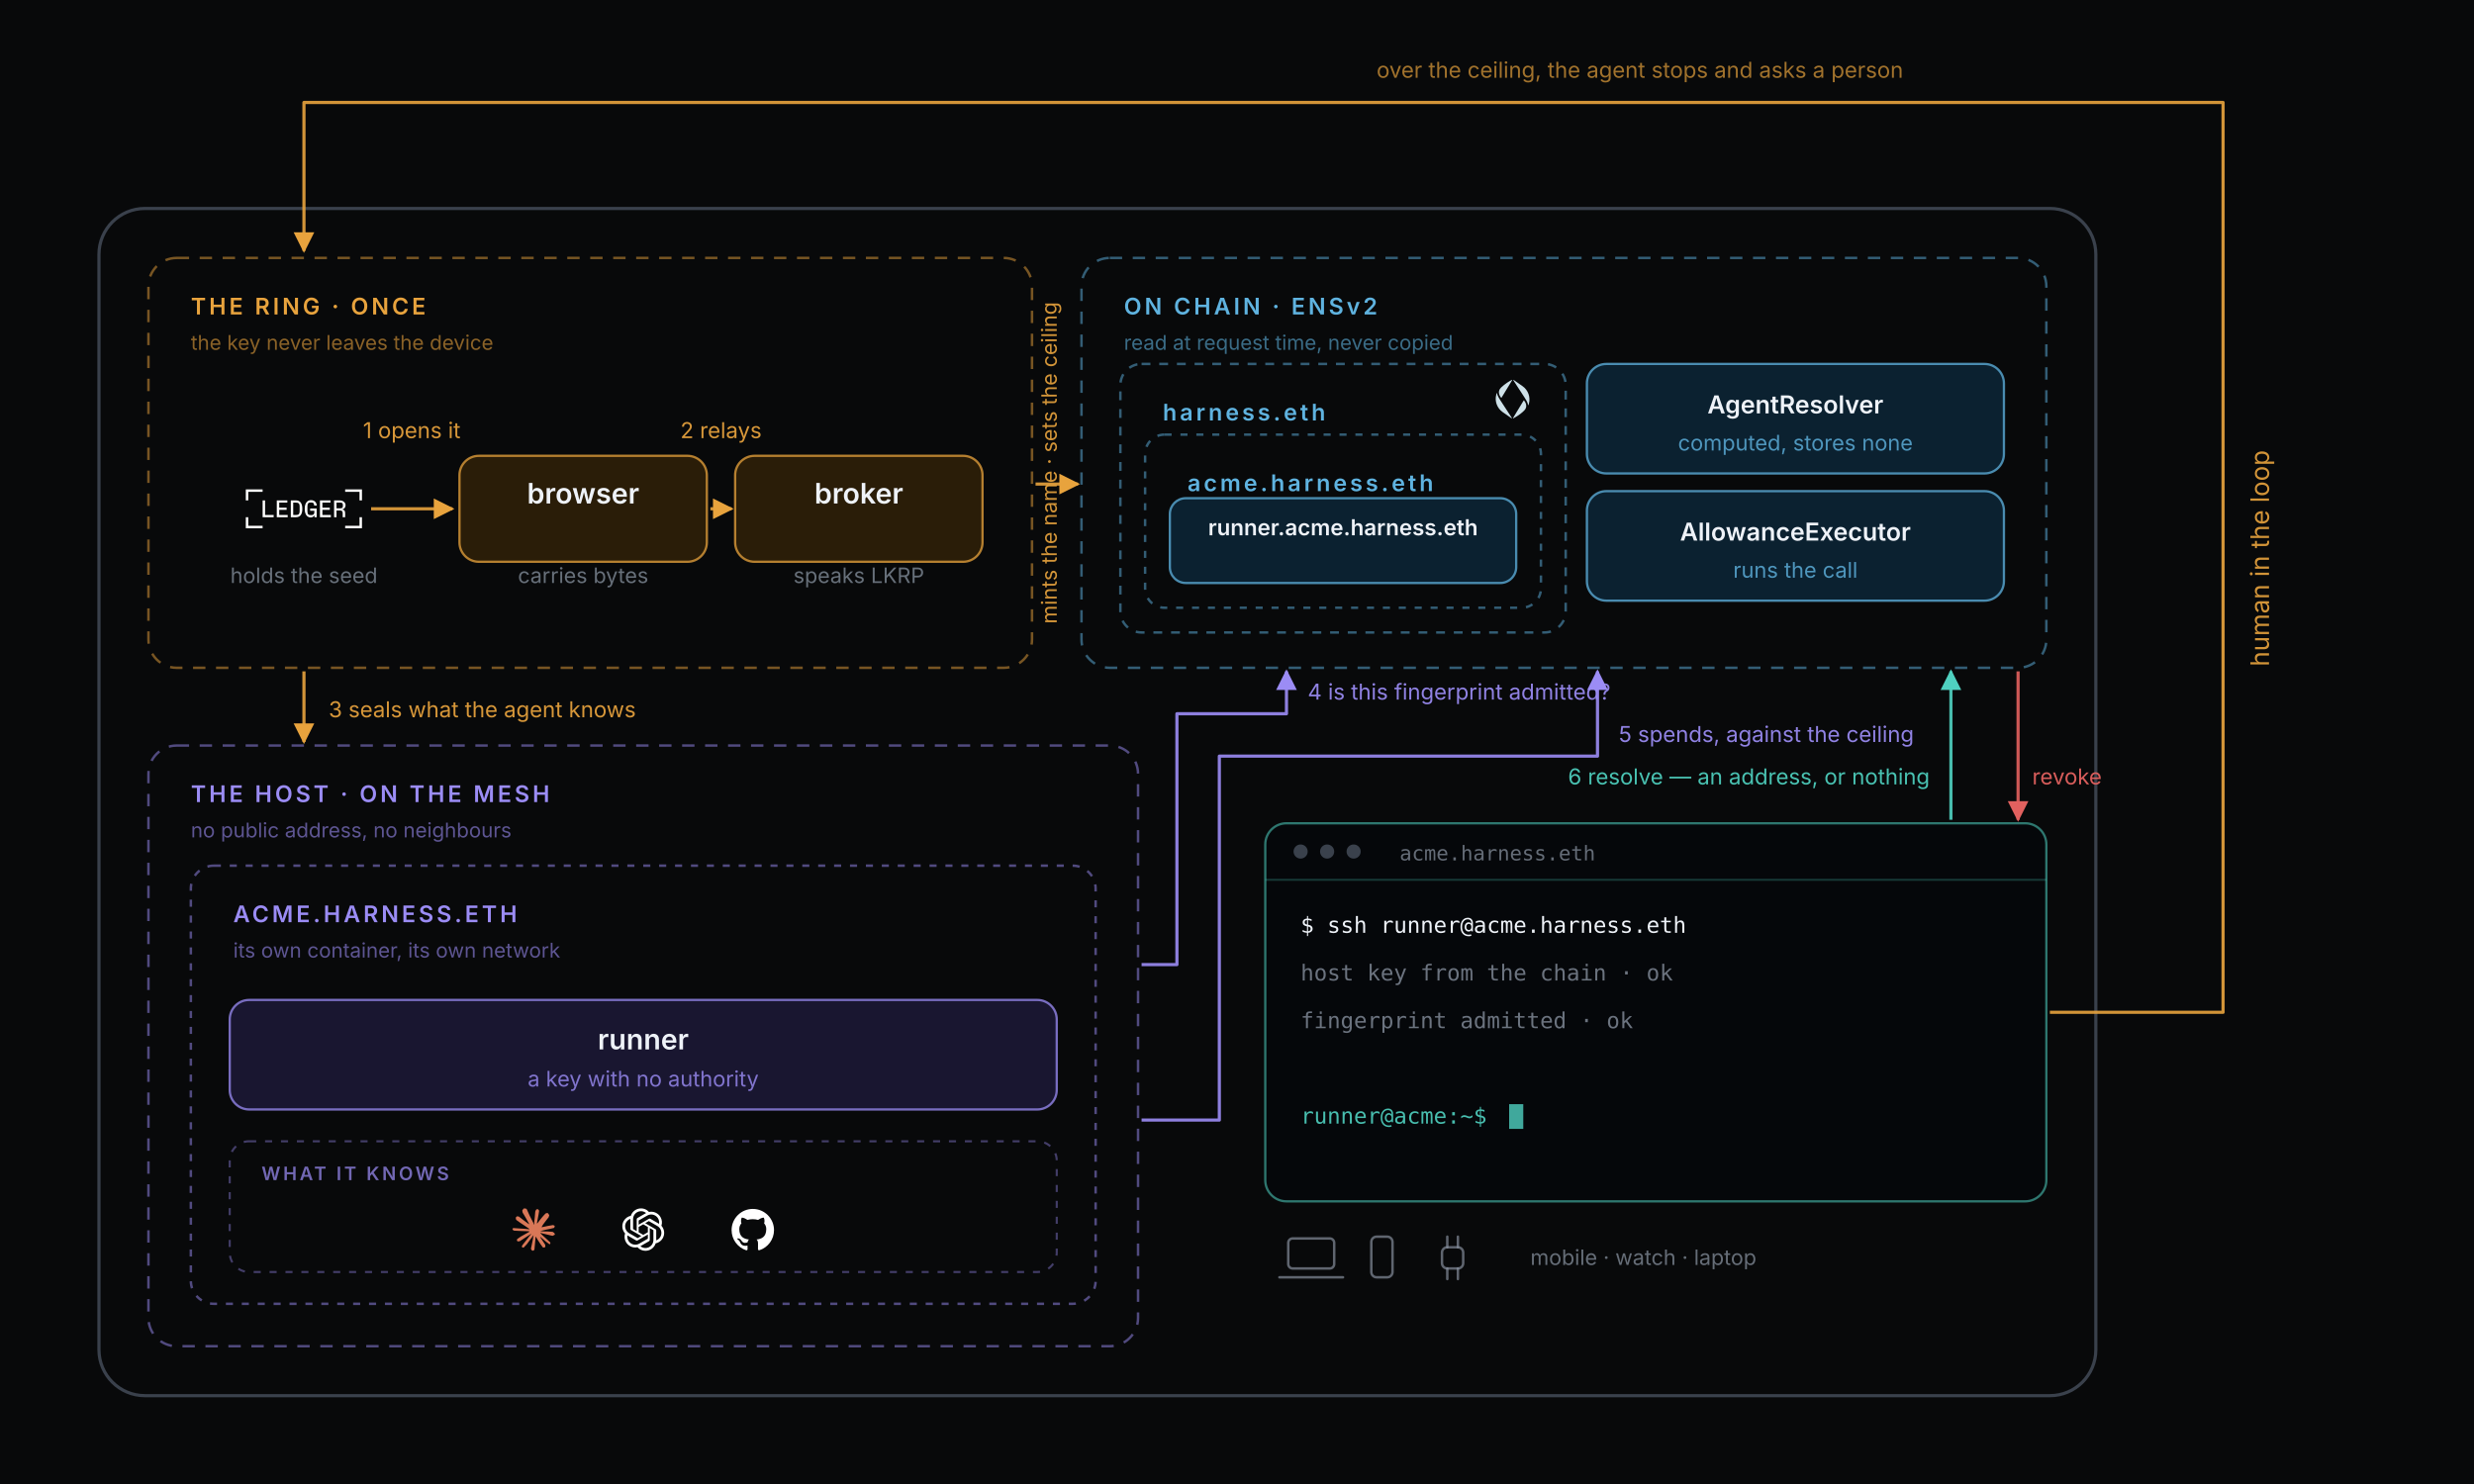
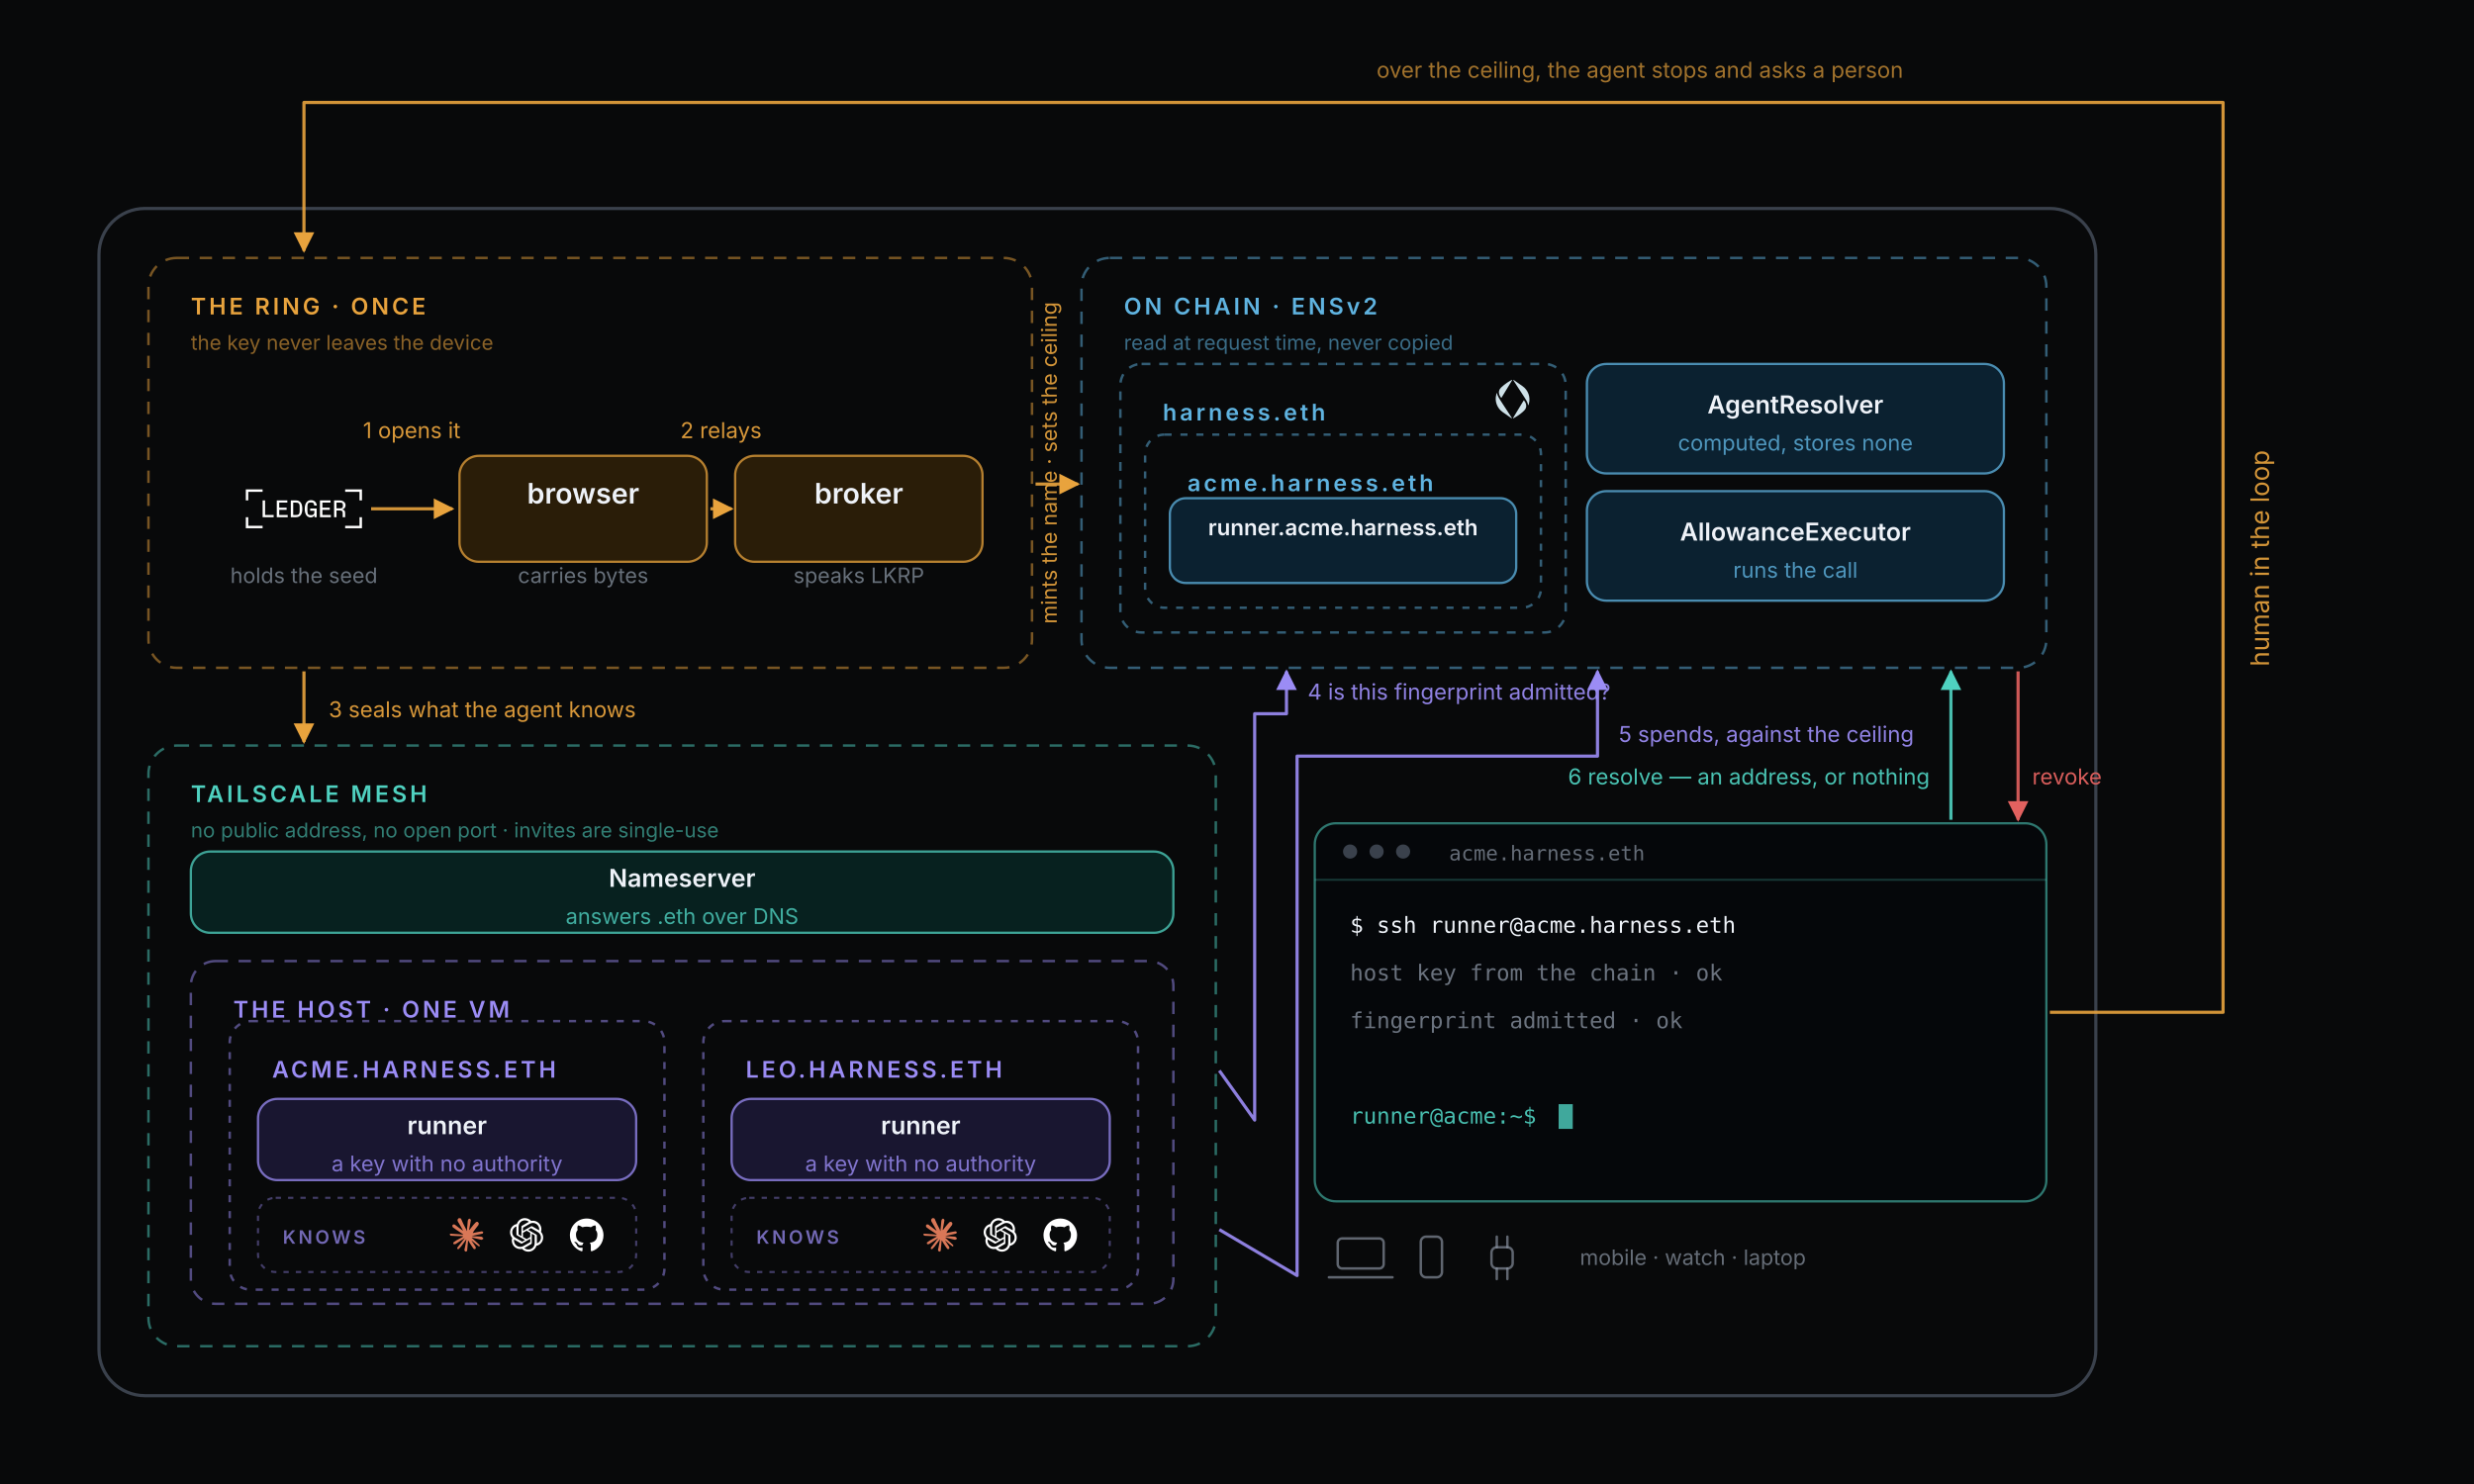
<svg xmlns="http://www.w3.org/2000/svg" width="1400" height="840" viewBox="0 0 1400 840" font-family="Inter, ui-sans-serif, system-ui, sans-serif">
  <defs>
    <marker id="me8a33d" viewBox="0 0 10 10" refX="9" refY="5" markerWidth="6.5" markerHeight="6.5" orient="auto-start-reverse">
      <path d="M 0 0 L 10 5 L 0 10 z" fill="#e8a33d" />
    </marker>
    <marker id="m5fb3e0" viewBox="0 0 10 10" refX="9" refY="5" markerWidth="6.5" markerHeight="6.5" orient="auto-start-reverse">
      <path d="M 0 0 L 10 5 L 0 10 z" fill="#5fb3e0" />
    </marker>
    <marker id="m9b8cf5" viewBox="0 0 10 10" refX="9" refY="5" markerWidth="6.5" markerHeight="6.5" orient="auto-start-reverse">
      <path d="M 0 0 L 10 5 L 0 10 z" fill="#9b8cf5" />
    </marker>
    <marker id="m4fd1c0" viewBox="0 0 10 10" refX="9" refY="5" markerWidth="6.5" markerHeight="6.5" orient="auto-start-reverse">
      <path d="M 0 0 L 10 5 L 0 10 z" fill="#4fd1c0" />
    </marker>
    <marker id="me2615f" viewBox="0 0 10 10" refX="9" refY="5" markerWidth="6.5" markerHeight="6.5" orient="auto-start-reverse">
      <path d="M 0 0 L 10 5 L 0 10 z" fill="#e2615f" />
    </marker>
  </defs>
  <rect width="1400" height="840" fill="#08090a" />
  <rect x="56" y="118" width="1130" height="672" rx="26" fill="none" stroke="#3a414c" stroke-width="1.8" />
  <rect x="84" y="146" width="500" height="232" rx="16" fill="none" stroke="#e8a33d" stroke-opacity="0.5" stroke-width="1.4" stroke-dasharray="7 6" />
  <text x="108" y="178" fill="#e8a33d" font-size="13" font-weight="600" letter-spacing="1.7">THE RING · ONCE</text>
  <text x="108" y="198" fill="#e8a33d" fill-opacity="0.58" font-size="11.5">the key never leaves the device</text>
  <svg x="139.1" y="277.0" width="65.8" height="22" viewBox="0 0 383 128" fill="none">
    <path d="M327.262 119.94V127.998H382.57V91.655H374.511V119.94H327.262ZM327.262 0V8.058H374.511V36.345H382.57V0H327.262ZM298.74 62.341V43.616H311.382C317.546 43.616 319.758 45.67 319.758 51.28V54.598C319.758 60.366 317.624 62.341 311.382 62.341H298.74ZM318.808 65.659C324.575 64.158 328.604 58.784 328.604 52.386C328.604 48.356 327.025 44.721 324.023 41.797C320.23 38.162 315.172 36.345 308.615 36.345H290.838V91.653H298.74V69.61H310.592C316.675 69.61 319.125 72.138 319.125 78.46V91.655H327.184V79.724C327.184 71.032 325.13 67.715 318.808 66.766V65.659ZM252.282 67.476H276.618V60.207H252.282V43.614H278.988V36.345H244.222V91.653H280.173V84.384H252.282V67.476ZM225.812 70.4V74.192C225.812 82.172 222.888 84.78 215.541 84.78H213.803C206.454 84.78 202.899 82.409 202.899 71.426V56.572C202.899 45.511 206.613 43.218 213.96 43.218H215.539C222.73 43.218 225.021 45.905 225.099 53.332H233.791C233.001 42.428 225.732 35.556 214.828 35.556C209.535 35.556 205.11 37.215 201.792 40.374C196.814 45.037 194.049 52.938 194.049 63.999C194.049 74.666 196.42 82.567 201.318 87.465C204.636 90.704 209.219 92.443 213.723 92.443C218.463 92.443 222.81 90.546 225.021 86.438H226.126V91.653H233.395V63.131H211.983V70.4H225.812ZM156.126 43.614H164.739C172.878 43.614 177.303 45.668 177.303 56.73V71.268C177.303 82.329 172.878 84.384 164.739 84.384H156.126V43.614ZM165.449 91.655C180.541 91.655 186.149 80.198 186.149 64.001C186.149 47.567 180.145 36.347 165.29 36.347H148.223V91.655H165.449ZM110.063 67.476H134.399V60.207H110.063V43.614H136.768V36.345H102.002V91.653H137.954V84.384H110.063V67.476ZM63.446 36.345H55.388V91.653H91.733V84.384H63.446V36.345ZM0 91.655V128H55.308V119.94H8.058V91.655H0ZM0 0V36.345H8.058V8.058H55.308V0H0Z" fill="#ffffff" />
  </svg>
  <text x="172" y="330" fill="#8d97a6" fill-opacity="0.72" font-size="12" font-weight="400" text-anchor="middle">holds the seed</text>
  <rect x="260" y="258" width="140" height="60" rx="11" fill="#2a1d08" stroke="#e8a33d" stroke-opacity="0.75" stroke-width="1.3" />
  <text x="330" y="285" fill="#eef2f8" font-size="16" font-weight="600" text-anchor="middle">browser</text>
  <text x="330" y="330" fill="#8d97a6" fill-opacity="0.72" font-size="12" font-weight="400" text-anchor="middle">carries bytes</text>
  <rect x="416" y="258" width="140" height="60" rx="11" fill="#2a1d08" stroke="#e8a33d" stroke-opacity="0.75" stroke-width="1.3" />
  <text x="486" y="285" fill="#eef2f8" font-size="16" font-weight="600" text-anchor="middle">broker</text>
  <text x="486" y="330" fill="#8d97a6" fill-opacity="0.72" font-size="12" font-weight="400" text-anchor="middle">speaks LKRP</text>
  <path d="M 210 288 L 256 288" fill="none" stroke="#e8a33d" stroke-opacity="0.9" stroke-width="1.8" stroke-linejoin="round" marker-end="url(#me8a33d)" />
  <text x="233" y="248" fill="#e8a33d" fill-opacity="0.92" font-size="12.4" text-anchor="middle">1  opens it</text>
  <path d="M 402 288 L 414 288" fill="none" stroke="#e8a33d" stroke-opacity="0.9" stroke-width="1.8" stroke-linejoin="round" marker-end="url(#me8a33d)" />
  <text x="408" y="248" fill="#e8a33d" fill-opacity="0.92" font-size="12.4" text-anchor="middle">2  relays</text>
  <rect x="612" y="146" width="546" height="232" rx="16" fill="none" stroke="#5fb3e0" stroke-opacity="0.5" stroke-width="1.4" stroke-dasharray="7 6" />
  <text x="636" y="178" fill="#5fb3e0" font-size="13" font-weight="600" letter-spacing="1.7">ON CHAIN · ENSv2</text>
  <text x="636" y="198" fill="#5fb3e0" fill-opacity="0.58" font-size="11.5">read at request time, never copied</text>
  <rect x="634" y="206" width="252" height="152" rx="12" fill="none" stroke="#5fb3e0" stroke-opacity="0.5" stroke-width="1.4" stroke-dasharray="5 5" />
  <text x="658" y="238" fill="#5fb3e0" font-size="13" font-weight="600" letter-spacing="1.7">harness.eth</text>
  <rect x="648" y="246" width="224" height="98" rx="11" fill="none" stroke="#5fb3e0" stroke-opacity="0.5" stroke-width="1.4" stroke-dasharray="4 5" />
  <text x="672" y="278" fill="#5fb3e0" font-size="13" font-weight="600" letter-spacing="1.7">acme.harness.eth</text>
  <rect x="662" y="282" width="196" height="48" rx="9" fill="#0b2130" stroke="#5fb3e0" stroke-opacity="0.75" stroke-width="1.3" />
  <text x="760" y="303" fill="#eef2f8" font-size="12.5" font-weight="600" text-anchor="middle">runner.acme.harness.eth</text>
  <svg x="846.4" y="215.0" width="19.1" height="22" viewBox="0 0 80 92" fill="none">
    <g id="Group 2243409">
      <path id="Vector" d="M38.952 0.849L13.739 42.333C13.542 42.658 13.082 42.695 12.837 42.404C10.618 39.768 2.349 28.556 12.581 18.337C21.918 9.012 33.81 2.364 38.217 0.066C38.718 -0.195 39.244 0.367 38.952 0.849Z" fill="#CEE1E8" />
      <path id="Vector_2" d="M37.557 91.174C38.061 91.526 38.681 90.925 38.343 90.412C32.712 81.847 13.992 53.348 11.406 49.07C8.856 44.85 3.839 37.838 3.421 31.838C3.379 31.239 2.551 31.117 2.342 31.681C2.006 32.589 1.649 33.673 1.315 34.912C-2.894 50.547 3.219 67.138 16.494 76.43L37.557 91.174V91.174Z" fill="#CEE1E8" />
      <path id="Vector_3" d="M41.021 90.436L66.233 48.951C66.43 48.626 66.89 48.59 67.135 48.881C69.355 51.517 77.624 62.728 67.391 72.947C58.055 82.272 46.162 88.921 41.755 91.218C41.255 91.479 40.728 90.917 41.021 90.436Z" fill="#CEE1E8" />
      <path id="Vector_4" d="M42.443 0.105C41.939 -0.247 41.319 0.354 41.657 0.867C47.288 9.432 66.008 37.931 68.594 42.209C71.144 46.429 76.161 53.441 76.579 59.441C76.621 60.04 77.449 60.161 77.658 59.598C77.994 58.69 78.351 57.606 78.685 56.367C82.894 40.732 76.781 24.141 63.506 14.849L42.443 0.105Z" fill="#CEE1E8" />
    </g>
  </svg>
  <rect x="898" y="206" width="236" height="62" rx="11" fill="#0b2130" stroke="#5fb3e0" stroke-opacity="0.75" stroke-width="1.3" />
  <text x="1016" y="234" fill="#eef2f8" font-size="14" font-weight="600" text-anchor="middle">AgentResolver</text>
  <text x="1016" y="255" fill="#5fb3e0" fill-opacity="0.8" font-size="12.2" text-anchor="middle">computed, stores none</text>
  <rect x="898" y="278" width="236" height="62" rx="11" fill="#0b2130" stroke="#5fb3e0" stroke-opacity="0.75" stroke-width="1.3" />
  <text x="1016" y="306" fill="#eef2f8" font-size="14" font-weight="600" text-anchor="middle">AllowanceExecutor</text>
  <text x="1016" y="327" fill="#5fb3e0" fill-opacity="0.8" font-size="12.2" text-anchor="middle">runs the call</text>
-   <rect x="84" y="422" width="560" height="340" rx="16" fill="none" stroke="#9b8cf5" stroke-opacity="0.5" stroke-width="1.4" stroke-dasharray="7 6" />
-   <text x="108" y="454" fill="#9b8cf5" font-size="13" font-weight="600" letter-spacing="1.7">THE HOST · ON THE MESH</text>
-   <text x="108" y="474" fill="#9b8cf5" fill-opacity="0.58" font-size="11.5">no public address, no neighbours</text>
-   <rect x="108" y="490" width="512" height="248" rx="13" fill="none" stroke="#9b8cf5" stroke-opacity="0.5" stroke-width="1.4" stroke-dasharray="4 5" />
-   <text x="132" y="522" fill="#9b8cf5" font-size="13" font-weight="600" letter-spacing="1.7">ACME.HARNESS.ETH</text>
-   <text x="132" y="542" fill="#9b8cf5" fill-opacity="0.58" font-size="11.5">its own container, its own network</text>
-   <rect x="130" y="566" width="468" height="62" rx="11" fill="#191630" stroke="#9b8cf5" stroke-opacity="0.75" stroke-width="1.3" />
-   <text x="364" y="594" fill="#eef2f8" font-size="16" font-weight="600" text-anchor="middle">runner</text>
-   <text x="364" y="615" fill="#9b8cf5" fill-opacity="0.8" font-size="12.2" text-anchor="middle">a key with no authority</text>
-   <rect x="130" y="646" width="468" height="74" rx="11" fill="none" stroke="#9b8cf5" stroke-opacity="0.4" stroke-width="1.2" stroke-dasharray="4 5" />
-   <text x="148" y="668" fill="#9b8cf5" fill-opacity="0.72" font-size="10.5" font-weight="600" text-anchor="start" letter-spacing="1.5">WHAT IT KNOWS</text>
-   <svg x="290.0" y="684.0" width="24.0" height="24" viewBox="0 0 24 24" fill="#D97757">
+   <rect x="84" y="422" width="604" height="340" rx="16" fill="none" stroke="#4fd1c0" stroke-opacity="0.5" stroke-width="1.4" stroke-dasharray="7 6" />
+   <text x="108" y="454" fill="#4fd1c0" font-size="13" font-weight="600" letter-spacing="1.7">TAILSCALE MESH</text>
+   <text x="108" y="474" fill="#4fd1c0" fill-opacity="0.58" font-size="11.5">no public address, no open port · invites are single-use</text>
+   <rect x="108" y="482" width="556" height="46" rx="11" fill="#07211f" stroke="#4fd1c0" stroke-opacity="0.75" stroke-width="1.3" />
+   <text x="386" y="502" fill="#eef2f8" font-size="14" font-weight="600" text-anchor="middle">Nameserver</text>
+   <text x="386" y="523" fill="#4fd1c0" fill-opacity="0.8" font-size="12.2" text-anchor="middle">answers .eth over DNS</text>
+   <rect x="108" y="544" width="556" height="194" rx="14" fill="none" stroke="#9b8cf5" stroke-opacity="0.5" stroke-width="1.4" stroke-dasharray="7 6" />
+   <text x="132" y="576" fill="#9b8cf5" font-size="13" font-weight="600" letter-spacing="1.7">THE HOST · ONE VM</text>
+   <rect x="130" y="578" width="246" height="152" rx="12" fill="none" stroke="#9b8cf5" stroke-opacity="0.5" stroke-width="1.4" stroke-dasharray="4 5" />
+   <text x="154" y="610" fill="#9b8cf5" font-size="13" font-weight="600" letter-spacing="1.7">ACME.HARNESS.ETH</text>
+   <rect x="146" y="622" width="214" height="46" rx="11" fill="#191630" stroke="#9b8cf5" stroke-opacity="0.75" stroke-width="1.3" />
+   <text x="253" y="642" fill="#eef2f8" font-size="14" font-weight="600" text-anchor="middle">runner</text>
+   <text x="253" y="663" fill="#9b8cf5" fill-opacity="0.8" font-size="12.2" text-anchor="middle">a key with no authority</text>
+   <rect x="146" y="678" width="214" height="42" rx="10" fill="none" stroke="#9b8cf5" stroke-opacity="0.4" stroke-width="1.2" stroke-dasharray="3 4" />
+   <text x="160" y="704" fill="#9b8cf5" fill-opacity="0.72" font-size="10.5" font-weight="600" text-anchor="start" letter-spacing="1.5">KNOWS</text>
+   <svg x="254.5" y="689.5" width="19.0" height="19" viewBox="0 0 24 24" fill="#D97757">
    <path d="m4.714 15.956 4.717-2.647.079-.231-.079-.128h-.231l-.789-.049-2.696-.073-2.337-.097-2.265-.121-.571-.121-.534-.704.055-.352.48-.322.686.061 1.518.103 2.277.158 1.651.097 2.447.255h.389l.055-.158-.134-.097-.103-.097L6.973 9.836l-2.55-1.688-1.336-.971-.723-.492-.364-.461-.158-1.008.656-.723.88.061.225.061.892.686 1.906 1.475 2.489 1.834.364.303.146-.103.018-.073-.164-.273-1.354-2.447-1.445-2.489-.643-1.032-.17-.619c-.061-.255-.103-.467-.103-.729L6.287.134 6.7 0l.996.134.419.364.619 1.415 1.002 2.228 1.554 3.03.455.898.243.832.091.255h.158v-.146l.128-1.706.237-2.095.231-2.696.079-.759.376-.911.747-.492.583.279.48.686-.067.443-.285 1.852-.559 2.902-.364 1.943h.212l.243-.243.984-1.305 1.651-2.064.729-.82.85-.905.546-.431h1.032l.759 1.129-.34 1.166-1.062 1.348-.88 1.141-1.263 1.7-.789 1.36.073.109.188-.018 2.853-.607 1.542-.279 1.84-.316.832.389.091.395-.328.807-1.967.486-2.307.461-3.436.814-.043.03.049.061 1.548.146.662.036h1.621l3.018.225.789.522.474.638-.079.486-1.214.619-1.639-.389-3.825-.911-1.311-.328h-.182v.109l1.093 1.069 2.003 1.809 2.507 2.331.128.577-.322.455-.34-.049-2.204-1.657-.85-.747-1.925-1.621h-.128v.17l.443.65 2.344 3.521.121 1.081-.17.352-.607.212-.668-.121-1.372-1.925L14.38 17.959l-1.141-1.943-.14.079-.674 7.255-.316.37-.729.279-.607-.461-.322-.747.322-1.475.389-1.925.316-1.53.285-1.9.17-.631-.012-.043-.14.018-1.433 1.967-2.18 2.945-1.724 1.846-.413.164-.716-.37.067-.662.401-.589 2.386-3.036 1.439-1.882.929-1.087-.006-.158h-.055l-6.338 4.116-1.129.146-.486-.455.061-.747.231-.243 1.906-1.311Z" />
  </svg>
-   <svg x="352.0" y="684.0" width="24.0" height="24" viewBox="0 0 24 24" fill="#ffffff">
+   <svg x="288.5" y="689.5" width="19.0" height="19" viewBox="0 0 24 24" fill="#ffffff">
    <path d="M22.282 9.821a5.985 5.985 0 0 0-.516-4.911 6.046 6.046 0 0 0-6.51-2.9A6.065 6.065 0 0 0 4.981 4.182a5.985 5.985 0 0 0-3.998 2.9 6.046 6.046 0 0 0 .743 7.097 5.98 5.98 0 0 0 .511 4.911 6.051 6.051 0 0 0 6.515 2.9A5.985 5.985 0 0 0 13.26 24a6.056 6.056 0 0 0 5.772-4.206 5.989 5.989 0 0 0 3.998-2.9 6.056 6.056 0 0 0-.748-7.073zm-9.022 12.608a4.476 4.476 0 0 1-2.876-1.041l.142-.08 4.778-2.758a.795.795 0 0 0 .393-.681v-6.737l2.02 1.169a.071.071 0 0 1 .038.052v5.583a4.504 4.504 0 0 1-4.495 4.494zm-9.661-4.125a4.471 4.471 0 0 1-.535-3.014l.142.085 4.783 2.758a.771.771 0 0 0 .781 0l5.843-3.369v2.332a.08.08 0 0 1-.033.061L9.74 19.95a4.499 4.499 0 0 1-6.141-1.646zM2.341 7.896a4.485 4.485 0 0 1 2.365-1.973V11.6a.766.766 0 0 0 .388.676l5.814 3.354-2.02 1.169a.076.076 0 0 1-.071 0l-4.83-2.787A4.504 4.504 0 0 1 2.341 7.872zm16.596 3.856L13.104 8.364 15.119 7.2a.076.076 0 0 1 .071 0l4.83 2.791a4.494 4.494 0 0 1-.676 8.104v-5.677a.79.79 0 0 0-.407-.667zm2.011-3.023l-.142-.085-4.774-2.782a.776.776 0 0 0-.785 0L9.409 9.23V6.897a.066.066 0 0 1 .028-.061l4.83-2.787a4.499 4.499 0 0 1 6.68 4.66zM8.306 12.863l-2.02-1.164a.08.08 0 0 1-.038-.057V6.074a4.499 4.499 0 0 1 7.376-3.454l-.142.081L8.704 5.459a.795.795 0 0 0-.393.681zm1.098-2.365l2.602-1.5 2.607 1.5v2.999l-2.597 1.5-2.607-1.5Z" />
  </svg>
-   <svg x="414.0" y="684.0" width="24.0" height="24" viewBox="0 0 24 24" fill="#ffffff">
+   <svg x="322.5" y="689.5" width="19.0" height="19" viewBox="0 0 24 24" fill="#ffffff">
    <path d="M12 .297c-6.63 0-12 5.373-12 12 0 5.303 3.438 9.8 8.205 11.385.6.113.82-.258.82-.577 0-.285-.01-1.04-.015-2.04-3.338.724-4.042-1.61-4.042-1.61C4.422 18.07 3.633 17.7 3.633 17.7c-1.087-.744.084-.729.084-.729 1.205.084 1.838 1.236 1.838 1.236 1.07 1.835 2.809 1.305 3.495.998.108-.776.417-1.305.76-1.605-2.665-.3-5.466-1.332-5.466-5.93 0-1.31.465-2.38 1.235-3.22-.135-.303-.54-1.523.105-3.176 0 0 1.005-.322 3.3 1.23.96-.267 1.98-.399 3-.405 1.02.006 2.04.138 3 .405 2.28-1.552 3.285-1.23 3.285-1.23.645 1.653.24 2.873.12 3.176.765.84 1.23 1.91 1.23 3.22 0 4.61-2.805 5.625-5.475 5.92.42.36.81 1.096.81 2.22 0 1.606-.015 2.896-.015 3.286 0 .315.21.69.825.57C20.565 22.092 24 17.592 24 12.297c0-6.627-5.373-12-12-12" />
  </svg>
-   <rect x="716" y="466" width="442" height="214" rx="12" fill="#05070a" stroke="#4fd1c0" stroke-opacity="0.55" stroke-width="1.3" />
-   <path d="M716 498 H1158" stroke="#4fd1c0" stroke-opacity="0.25" stroke-width="1.1" />
-   <circle cx="736" cy="482" r="4" fill="#3a414c" />
-   <circle cx="751" cy="482" r="4" fill="#3a414c" />
-   <circle cx="766" cy="482" r="4" fill="#3a414c" />
-   <text x="792" y="487" fill="#8d97a6" fill-opacity="0.7" font-size="11.5" font-weight="400" text-anchor="start" font-family="ui-monospace, SFMono-Regular, Menlo, monospace">acme.harness.eth</text>
-   <text x="736" y="528" fill="#eef2f8" fill-opacity="1.0" font-size="12.5" font-weight="400" text-anchor="start" font-family="ui-monospace, SFMono-Regular, Menlo, monospace">$ ssh runner@acme.harness.eth</text>
-   <text x="736" y="555" fill="#8d97a6" fill-opacity="0.75" font-size="12.5" font-weight="400" text-anchor="start" font-family="ui-monospace, SFMono-Regular, Menlo, monospace">host key from the chain · ok</text>
-   <text x="736" y="582" fill="#8d97a6" fill-opacity="0.75" font-size="12.5" font-weight="400" text-anchor="start" font-family="ui-monospace, SFMono-Regular, Menlo, monospace">fingerprint admitted · ok</text>
-   <text x="736" y="636" fill="#4fd1c0" fill-opacity="0.9" font-size="12.5" font-weight="400" text-anchor="start" font-family="ui-monospace, SFMono-Regular, Menlo, monospace">runner@acme:~$</text>
-   <rect x="854" y="625" width="8" height="14" fill="#4fd1c0" fill-opacity="0.8" />
+   <rect x="398" y="578" width="246" height="152" rx="12" fill="none" stroke="#9b8cf5" stroke-opacity="0.5" stroke-width="1.4" stroke-dasharray="4 5" />
+   <text x="422" y="610" fill="#9b8cf5" font-size="13" font-weight="600" letter-spacing="1.7">LEO.HARNESS.ETH</text>
+   <rect x="414" y="622" width="214" height="46" rx="11" fill="#191630" stroke="#9b8cf5" stroke-opacity="0.75" stroke-width="1.3" />
+   <text x="521" y="642" fill="#eef2f8" font-size="14" font-weight="600" text-anchor="middle">runner</text>
+   <text x="521" y="663" fill="#9b8cf5" fill-opacity="0.8" font-size="12.2" text-anchor="middle">a key with no authority</text>
+   <rect x="414" y="678" width="214" height="42" rx="10" fill="none" stroke="#9b8cf5" stroke-opacity="0.4" stroke-width="1.2" stroke-dasharray="3 4" />
+   <text x="428" y="704" fill="#9b8cf5" fill-opacity="0.72" font-size="10.5" font-weight="600" text-anchor="start" letter-spacing="1.5">KNOWS</text>
+   <svg x="522.5" y="689.5" width="19.0" height="19" viewBox="0 0 24 24" fill="#D97757">
+     <path d="m4.714 15.956 4.717-2.647.079-.231-.079-.128h-.231l-.789-.049-2.696-.073-2.337-.097-2.265-.121-.571-.121-.534-.704.055-.352.48-.322.686.061 1.518.103 2.277.158 1.651.097 2.447.255h.389l.055-.158-.134-.097-.103-.097L6.973 9.836l-2.55-1.688-1.336-.971-.723-.492-.364-.461-.158-1.008.656-.723.88.061.225.061.892.686 1.906 1.475 2.489 1.834.364.303.146-.103.018-.073-.164-.273-1.354-2.447-1.445-2.489-.643-1.032-.17-.619c-.061-.255-.103-.467-.103-.729L6.287.134 6.7 0l.996.134.419.364.619 1.415 1.002 2.228 1.554 3.03.455.898.243.832.091.255h.158v-.146l.128-1.706.237-2.095.231-2.696.079-.759.376-.911.747-.492.583.279.48.686-.067.443-.285 1.852-.559 2.902-.364 1.943h.212l.243-.243.984-1.305 1.651-2.064.729-.82.85-.905.546-.431h1.032l.759 1.129-.34 1.166-1.062 1.348-.88 1.141-1.263 1.7-.789 1.36.073.109.188-.018 2.853-.607 1.542-.279 1.84-.316.832.389.091.395-.328.807-1.967.486-2.307.461-3.436.814-.043.03.049.061 1.548.146.662.036h1.621l3.018.225.789.522.474.638-.079.486-1.214.619-1.639-.389-3.825-.911-1.311-.328h-.182v.109l1.093 1.069 2.003 1.809 2.507 2.331.128.577-.322.455-.34-.049-2.204-1.657-.85-.747-1.925-1.621h-.128v.17l.443.65 2.344 3.521.121 1.081-.17.352-.607.212-.668-.121-1.372-1.925L14.38 17.959l-1.141-1.943-.14.079-.674 7.255-.316.37-.729.279-.607-.461-.322-.747.322-1.475.389-1.925.316-1.53.285-1.9.17-.631-.012-.043-.14.018-1.433 1.967-2.18 2.945-1.724 1.846-.413.164-.716-.37.067-.662.401-.589 2.386-3.036 1.439-1.882.929-1.087-.006-.158h-.055l-6.338 4.116-1.129.146-.486-.455.061-.747.231-.243 1.906-1.311Z" />
+   </svg>
+   <svg x="556.5" y="689.5" width="19.0" height="19" viewBox="0 0 24 24" fill="#ffffff">
+     <path d="M22.282 9.821a5.985 5.985 0 0 0-.516-4.911 6.046 6.046 0 0 0-6.51-2.9A6.065 6.065 0 0 0 4.981 4.182a5.985 5.985 0 0 0-3.998 2.9 6.046 6.046 0 0 0 .743 7.097 5.98 5.98 0 0 0 .511 4.911 6.051 6.051 0 0 0 6.515 2.9A5.985 5.985 0 0 0 13.26 24a6.056 6.056 0 0 0 5.772-4.206 5.989 5.989 0 0 0 3.998-2.9 6.056 6.056 0 0 0-.748-7.073zm-9.022 12.608a4.476 4.476 0 0 1-2.876-1.041l.142-.08 4.778-2.758a.795.795 0 0 0 .393-.681v-6.737l2.02 1.169a.071.071 0 0 1 .038.052v5.583a4.504 4.504 0 0 1-4.495 4.494zm-9.661-4.125a4.471 4.471 0 0 1-.535-3.014l.142.085 4.783 2.758a.771.771 0 0 0 .781 0l5.843-3.369v2.332a.08.08 0 0 1-.033.061L9.74 19.95a4.499 4.499 0 0 1-6.141-1.646zM2.341 7.896a4.485 4.485 0 0 1 2.365-1.973V11.6a.766.766 0 0 0 .388.676l5.814 3.354-2.02 1.169a.076.076 0 0 1-.071 0l-4.83-2.787A4.504 4.504 0 0 1 2.341 7.872zm16.596 3.856L13.104 8.364 15.119 7.2a.076.076 0 0 1 .071 0l4.83 2.791a4.494 4.494 0 0 1-.676 8.104v-5.677a.79.79 0 0 0-.407-.667zm2.011-3.023l-.142-.085-4.774-2.782a.776.776 0 0 0-.785 0L9.409 9.23V6.897a.066.066 0 0 1 .028-.061l4.83-2.787a4.499 4.499 0 0 1 6.68 4.66zM8.306 12.863l-2.02-1.164a.08.08 0 0 1-.038-.057V6.074a4.499 4.499 0 0 1 7.376-3.454l-.142.081L8.704 5.459a.795.795 0 0 0-.393.681zm1.098-2.365l2.602-1.5 2.607 1.5v2.999l-2.597 1.5-2.607-1.5Z" />
+   </svg>
+   <svg x="590.5" y="689.5" width="19.0" height="19" viewBox="0 0 24 24" fill="#ffffff">
+     <path d="M12 .297c-6.63 0-12 5.373-12 12 0 5.303 3.438 9.8 8.205 11.385.6.113.82-.258.82-.577 0-.285-.01-1.04-.015-2.04-3.338.724-4.042-1.61-4.042-1.61C4.422 18.07 3.633 17.7 3.633 17.7c-1.087-.744.084-.729.084-.729 1.205.084 1.838 1.236 1.838 1.236 1.07 1.835 2.809 1.305 3.495.998.108-.776.417-1.305.76-1.605-2.665-.3-5.466-1.332-5.466-5.93 0-1.31.465-2.38 1.235-3.22-.135-.303-.54-1.523.105-3.176 0 0 1.005-.322 3.3 1.23.96-.267 1.98-.399 3-.405 1.02.006 2.04.138 3 .405 2.28-1.552 3.285-1.23 3.285-1.23.645 1.653.24 2.873.12 3.176.765.84 1.23 1.91 1.23 3.22 0 4.61-2.805 5.625-5.475 5.92.42.36.81 1.096.81 2.22 0 1.606-.015 2.896-.015 3.286 0 .315.21.69.825.57C20.565 22.092 24 17.592 24 12.297c0-6.627-5.373-12-12-12" />
+   </svg>
+   <rect x="744" y="466" width="414" height="214" rx="12" fill="#05070a" stroke="#4fd1c0" stroke-opacity="0.55" stroke-width="1.3" />
+   <path d="M744 498 H1158" stroke="#4fd1c0" stroke-opacity="0.25" stroke-width="1.1" />
+   <circle cx="764" cy="482" r="4" fill="#3a414c" />
+   <circle cx="779" cy="482" r="4" fill="#3a414c" />
+   <circle cx="794" cy="482" r="4" fill="#3a414c" />
+   <text x="820" y="487" fill="#8d97a6" fill-opacity="0.7" font-size="11.5" font-weight="400" text-anchor="start" font-family="ui-monospace, SFMono-Regular, Menlo, monospace">acme.harness.eth</text>
+   <text x="764" y="528" fill="#eef2f8" fill-opacity="1.0" font-size="12.5" font-weight="400" text-anchor="start" font-family="ui-monospace, SFMono-Regular, Menlo, monospace">$ ssh runner@acme.harness.eth</text>
+   <text x="764" y="555" fill="#8d97a6" fill-opacity="0.75" font-size="12.5" font-weight="400" text-anchor="start" font-family="ui-monospace, SFMono-Regular, Menlo, monospace">host key from the chain · ok</text>
+   <text x="764" y="582" fill="#8d97a6" fill-opacity="0.75" font-size="12.5" font-weight="400" text-anchor="start" font-family="ui-monospace, SFMono-Regular, Menlo, monospace">fingerprint admitted · ok</text>
+   <text x="764" y="636" fill="#4fd1c0" fill-opacity="0.9" font-size="12.5" font-weight="400" text-anchor="start" font-family="ui-monospace, SFMono-Regular, Menlo, monospace">runner@acme:~$</text>
+   <rect x="882" y="625" width="8" height="14" fill="#4fd1c0" fill-opacity="0.8" />
  <g stroke="#8d97a6" stroke-opacity="0.65" stroke-width="1.4" fill="none">
-     <rect x="729" y="701" width="26" height="17" rx="2.5" />
-     <path d="M724 723 H760" stroke-linecap="round" />
+     <rect x="757" y="701" width="26" height="17" rx="2.5" />
+     <path d="M752 723 H788" stroke-linecap="round" />
  </g>
  <g stroke="#8d97a6" stroke-opacity="0.65" stroke-width="1.4" fill="none">
-     <rect x="776" y="700" width="12" height="23" rx="3" />
+     <rect x="804" y="700" width="12" height="23" rx="3" />
  </g>
  <g stroke="#8d97a6" stroke-opacity="0.65" stroke-width="1.4" fill="none">
-     <rect x="816" y="706" width="12" height="12" rx="3" />
-     <path d="M819 706 V700 M825 706 V700 M819 718 V724 M825 718 V724" stroke-linecap="round" />
+     <rect x="844" y="706" width="12" height="12" rx="3" />
+     <path d="M847 706 V700 M853 706 V700 M847 718 V724 M853 718 V724" stroke-linecap="round" />
  </g>
-   <text x="866" y="716" fill="#8d97a6" fill-opacity="0.7" font-size="12" font-weight="400" text-anchor="start">mobile · watch · laptop</text>
+   <text x="894" y="716" fill="#8d97a6" fill-opacity="0.7" font-size="12" font-weight="400" text-anchor="start">mobile · watch · laptop</text>
  <path d="M 586 274 L 610 274" fill="none" stroke="#e8a33d" stroke-opacity="0.9" stroke-width="1.8" stroke-linejoin="round" marker-end="url(#me8a33d)" />
  <text x="598.0" y="262" fill="#e8a33d" fill-opacity="0.9" font-size="12" text-anchor="middle" transform="rotate(-90 598.0 262)">mints the name · sets the ceiling</text>
  <path d="M 172 380 L 172 420" fill="none" stroke="#e8a33d" stroke-opacity="0.9" stroke-width="1.8" stroke-linejoin="round" marker-end="url(#me8a33d)" />
  <text x="186" y="406" fill="#e8a33d" fill-opacity="0.92" font-size="12.4" text-anchor="start">3  seals what the agent knows</text>
-   <path d="M 646 546 L 666 546 L 666 404 L 728 404 L 728 380" fill="none" stroke="#9b8cf5" stroke-opacity="0.9" stroke-width="1.8" stroke-linejoin="round" marker-end="url(#m9b8cf5)" />
+   <path d="M 690 606 L 710 634 L 710 404 L 728 404 L 728 380" fill="none" stroke="#9b8cf5" stroke-opacity="0.9" stroke-width="1.8" stroke-linejoin="round" marker-end="url(#m9b8cf5)" />
  <text x="740" y="396" fill="#9b8cf5" fill-opacity="0.92" font-size="12.4" font-weight="400" text-anchor="start">4  is this fingerprint admitted?</text>
-   <path d="M 646 634 L 690 634 L 690 428 L 904 428 L 904 380" fill="none" stroke="#9b8cf5" stroke-opacity="0.9" stroke-width="1.8" stroke-linejoin="round" marker-end="url(#m9b8cf5)" />
+   <path d="M 690 696 L 734 722 L 734 428 L 904 428 L 904 380" fill="none" stroke="#9b8cf5" stroke-opacity="0.9" stroke-width="1.8" stroke-linejoin="round" marker-end="url(#m9b8cf5)" />
  <text x="916" y="420" fill="#9b8cf5" fill-opacity="0.92" font-size="12.4" font-weight="400" text-anchor="start">5  spends, against the ceiling</text>
  <path d="M 1104 464 L 1104 380" fill="none" stroke="#4fd1c0" stroke-opacity="0.9" stroke-width="1.8" stroke-linejoin="round" marker-end="url(#m4fd1c0)" />
  <text x="1092" y="444" fill="#4fd1c0" fill-opacity="0.92" font-size="12.4" font-weight="400" text-anchor="end">6  resolve — an address, or nothing</text>
  <path d="M 1142 380 L 1142 464" fill="none" stroke="#e2615f" stroke-opacity="0.9" stroke-width="1.8" stroke-linejoin="round" marker-end="url(#me2615f)" />
  <text x="1150" y="444" fill="#e2615f" fill-opacity="0.95" font-size="12.4" font-weight="400" text-anchor="start">revoke</text>
  <path d="M 1160 573 L 1258 573 L 1258 58 L 172 58 L 172 142" fill="none" stroke="#e8a33d" stroke-opacity="0.9" stroke-width="1.8" stroke-linejoin="round" marker-end="url(#me8a33d)" />
  <text x="1284" y="316" fill="#e8a33d" fill-opacity="0.9" font-size="14.5" text-anchor="middle" transform="rotate(-90 1284 316)">human in the loop</text>
  <text x="928" y="44" fill="#e8a33d" fill-opacity="0.68" font-size="12.4" font-weight="400" text-anchor="middle">over the ceiling, the agent stops and asks a person</text>
</svg>
